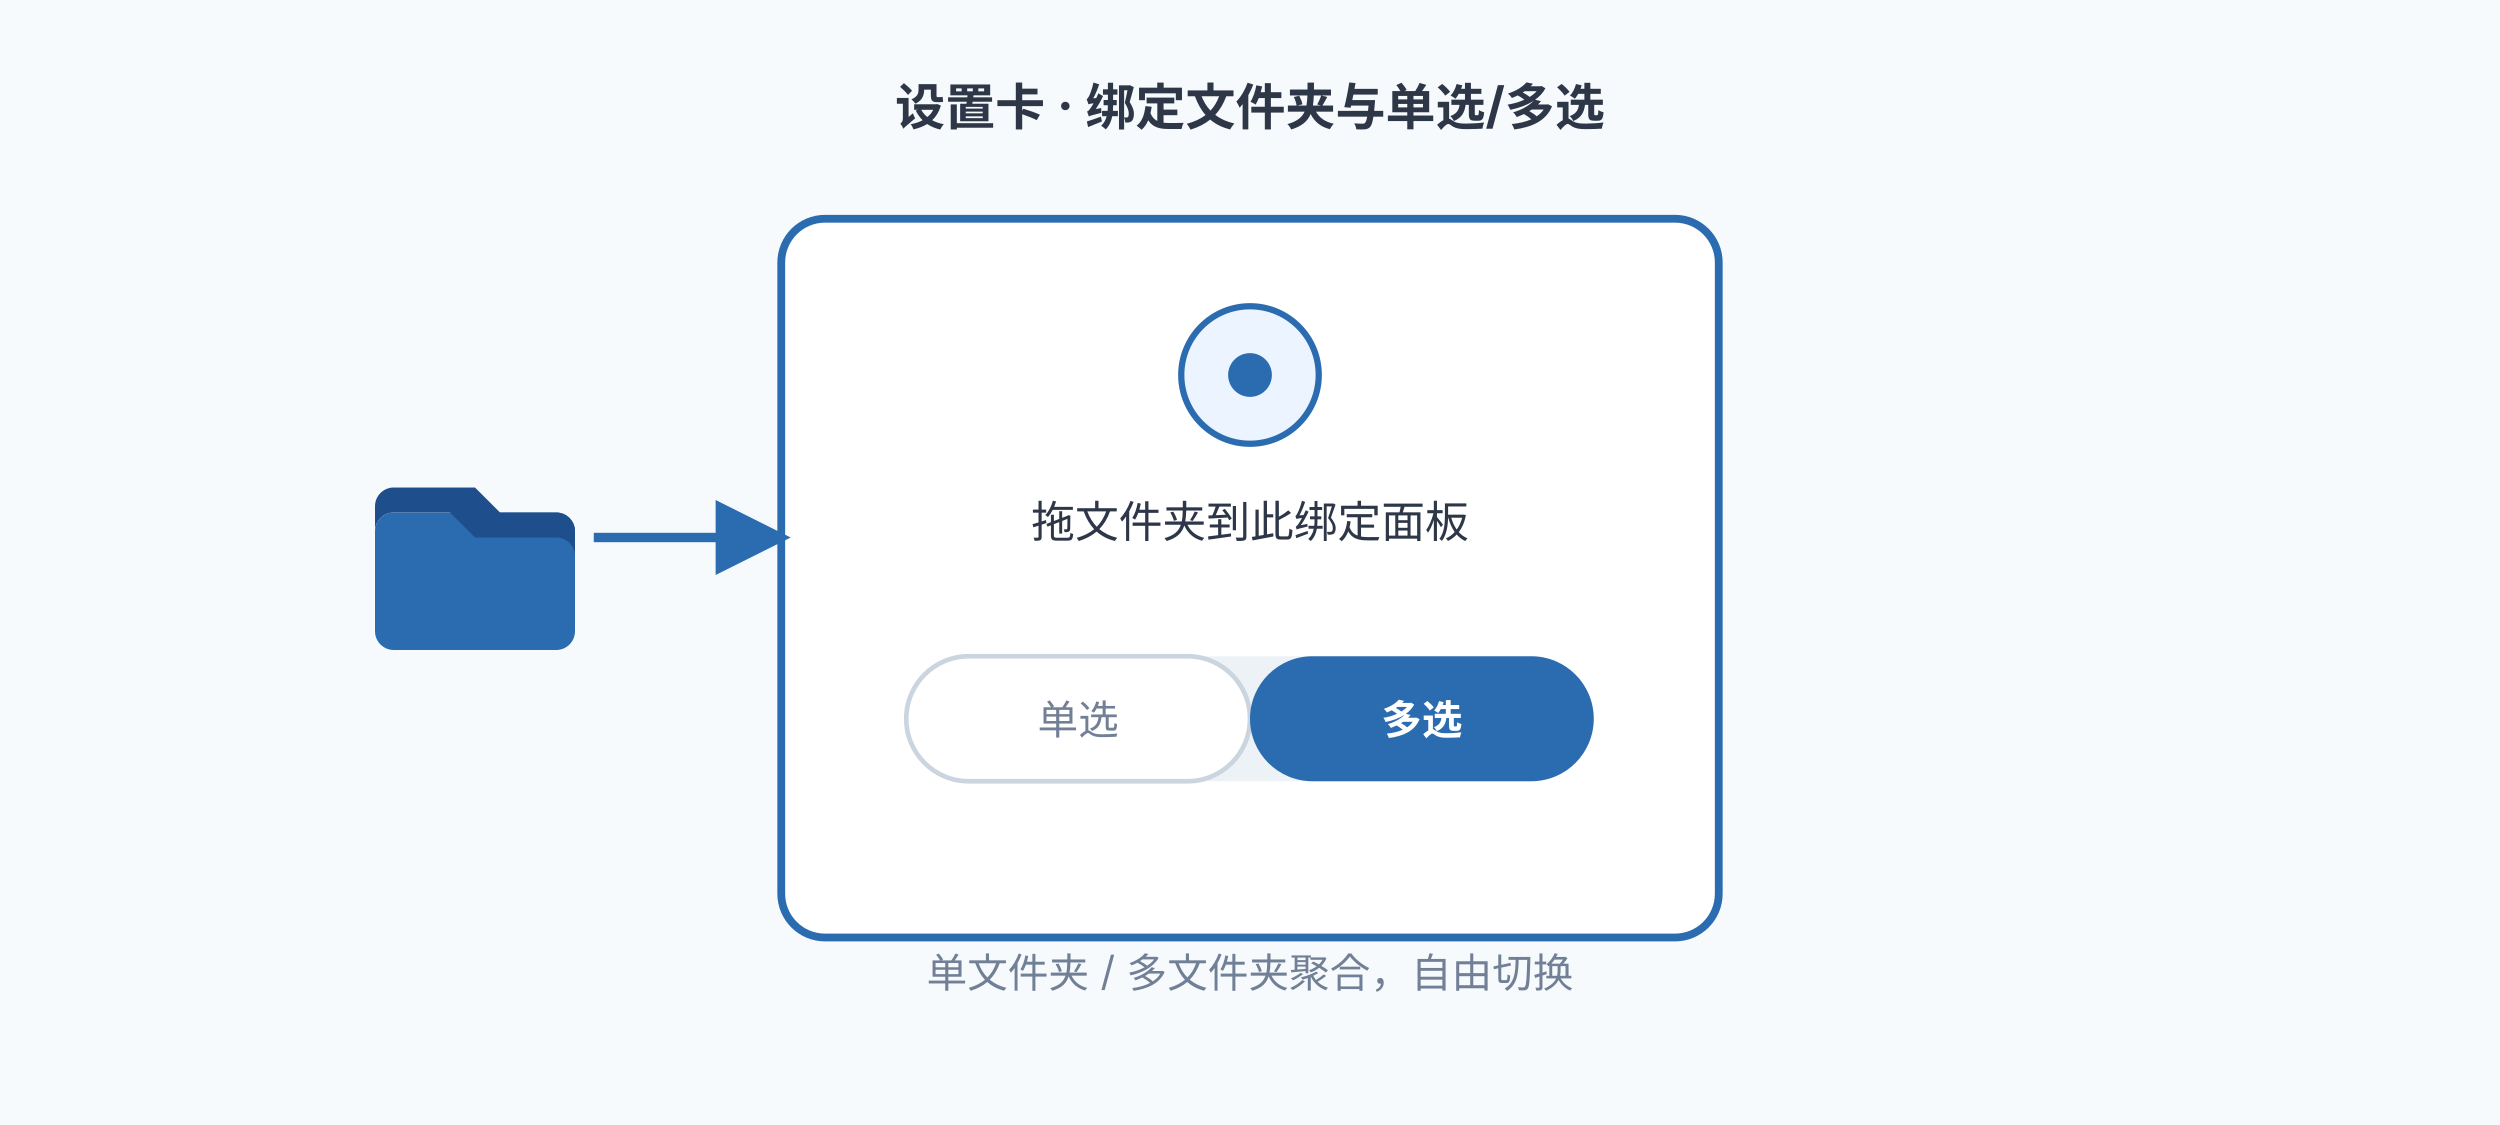
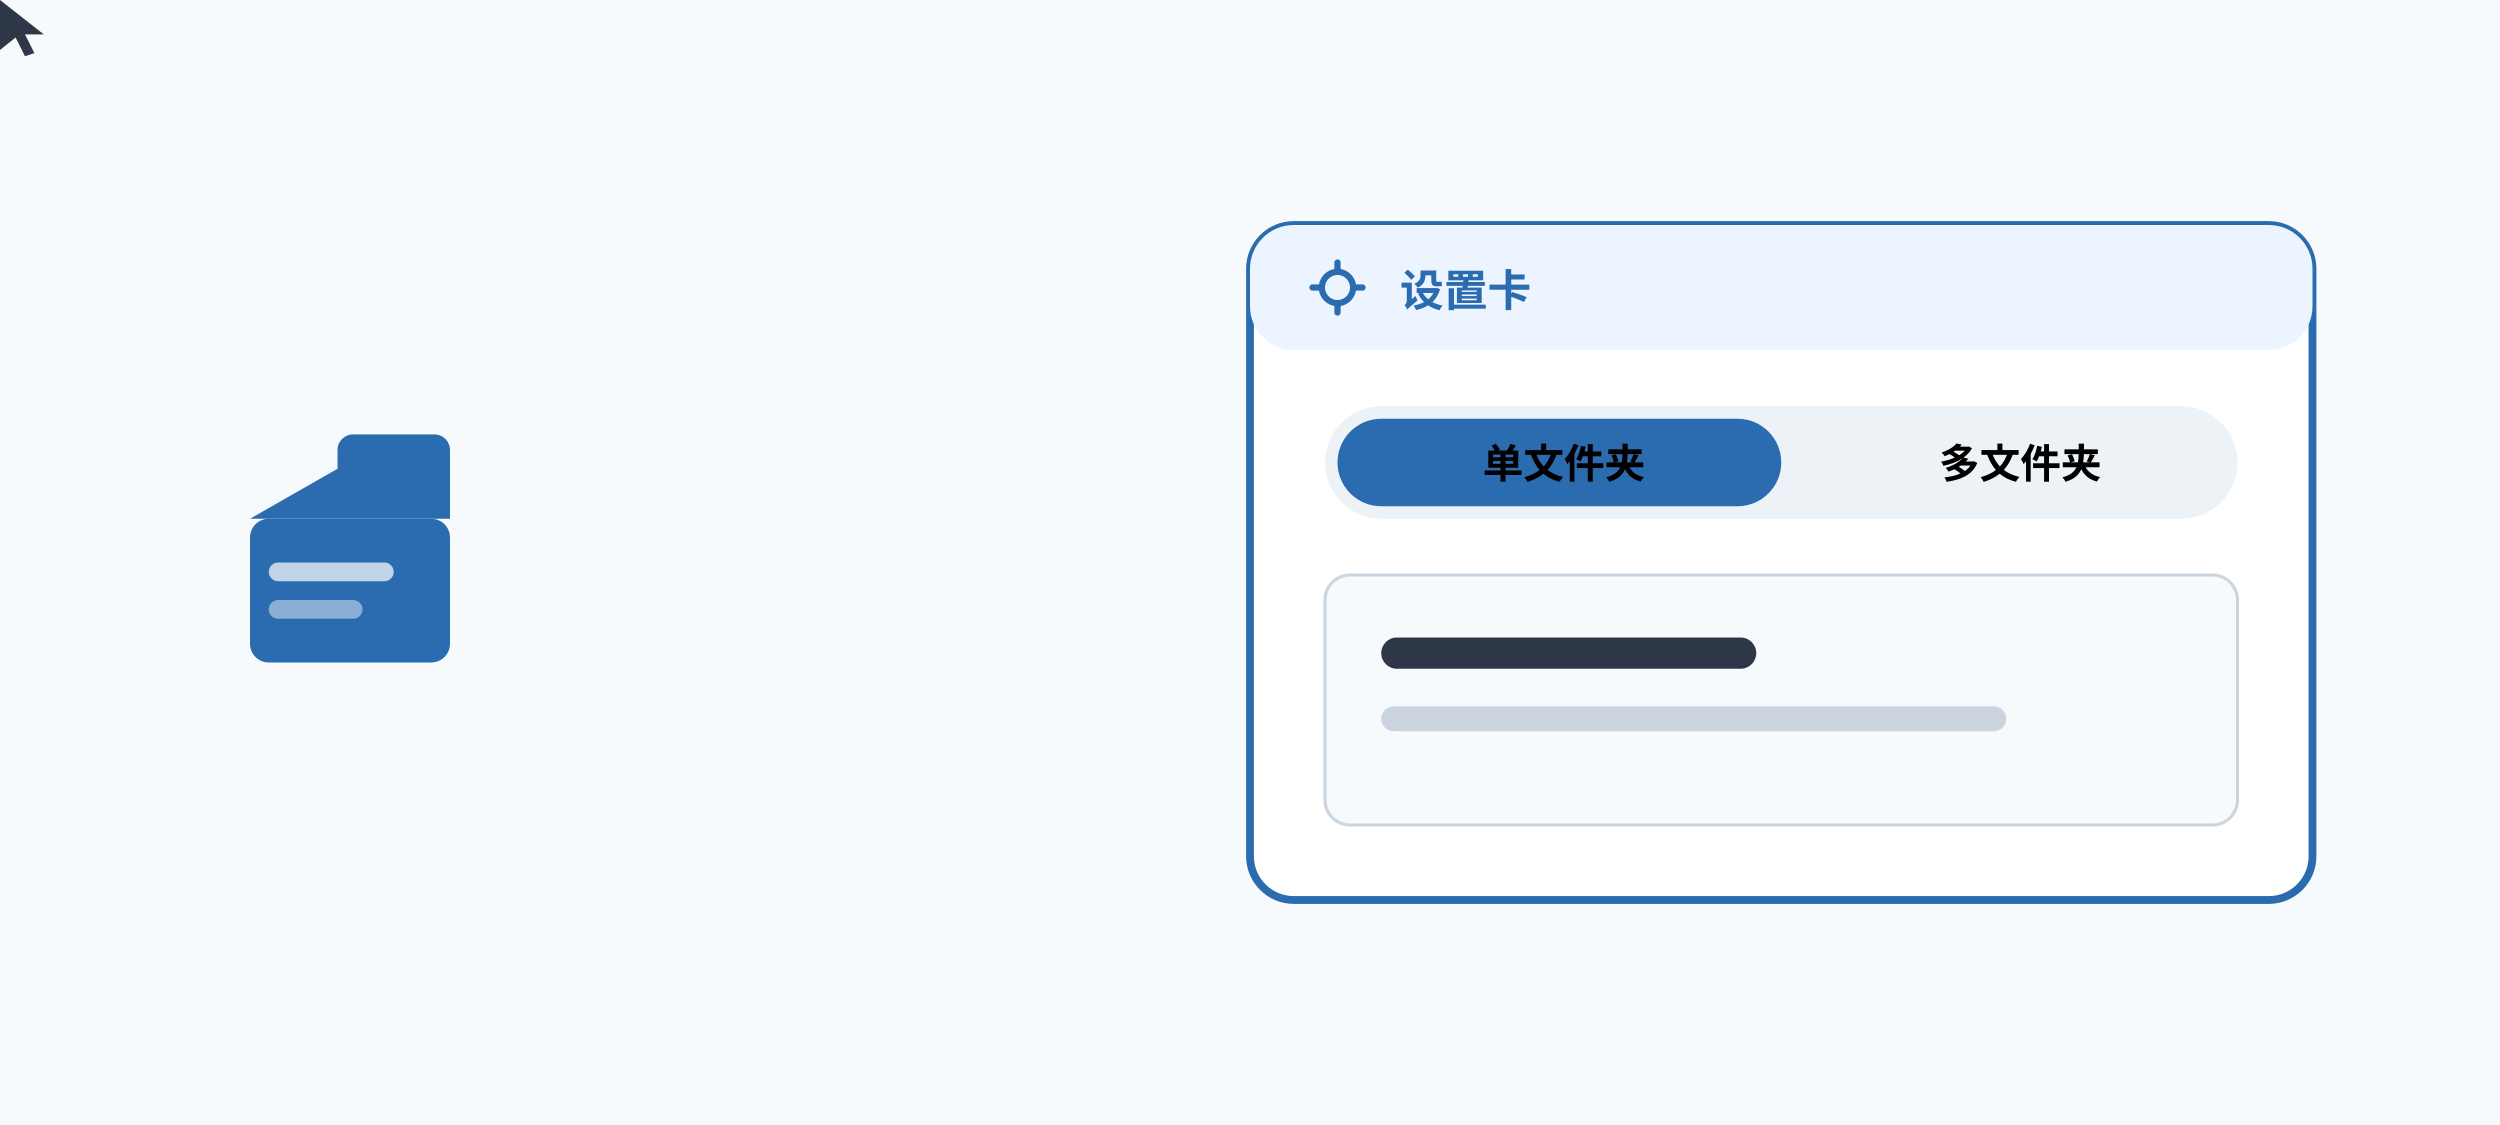
<svg xmlns="http://www.w3.org/2000/svg" viewBox="0 0 800 360" font-family="-apple-system,Segoe UI,Microsoft YaHei,sans-serif">
-   <defs>
-     <marker id="st" markerWidth="12" markerHeight="12" refX="7" refY="4" orient="auto">
-       <path d="M0,0 L8,4 L0,8 Z" fill="#2b6cb0" />
-     </marker>
-     <g id="folder">
-       <rect x="0" y="14" width="64" height="44" rx="6" fill="#2b6cb0" />
-       <path d="M0 20 a6 6 0 0 1 6 -6 h18 l8 8 h26 a6 6 0 0 1 6 6 v-8 a6 6 0 0 0 -6 -6 h-18 l-8 -8 h-26 a6 6 0 0 0 -6 6 z" fill="#1e4e8c" />
+   <rect width="800" height="360" fill="#f7fafc" />
+   <rect x="400" y="72" width="340" height="216" rx="14" fill="#ffffff" stroke="#2b6cb0" stroke-width="2.5" />
+   <rect x="400" y="72" width="340" height="40" rx="14" fill="#ebf4ff" />
+   <g transform="translate(422,86)">
+     <circle cx="6" cy="6" r="5" fill="none" stroke="#2b6cb0" stroke-width="2" />
+     <g stroke="#2b6cb0" stroke-width="2" stroke-linecap="round">
+       <line x1="6" y1="-2" x2="6" y2="1" />
+       <line x1="6" y1="11" x2="6" y2="14" />
+       <line x1="-2" y1="6" x2="1" y2="6" />
+       <line x1="11" y1="6" x2="14" y2="6" />
    </g>
-   </defs>
-   <rect width="800" height="360" fill="#f7fafc" />
-   <text x="400" y="40" font-size="16" fill="#2d3748" font-weight="700" text-anchor="middle">设置卡 · 绑定文件夹与单选/多选</text>
-   <rect x="250" y="70" width="300" height="230" rx="14" fill="#fff" stroke="#2b6cb0" stroke-width="2.5" />
-   <circle cx="400" cy="120" r="22" fill="#ebf4ff" stroke="#2b6cb0" stroke-width="2" />
-   <circle cx="400" cy="120" r="7" fill="#2b6cb0" />
-   <text x="400" y="172" font-size="14" fill="#2d3748" text-anchor="middle">拖文件夹到此绑定面板</text>
-   <rect x="290" y="210" width="220" height="40" rx="20" fill="#edf2f7" />
-   <rect x="290" y="210" width="110" height="40" rx="20" fill="#fff" stroke="#cbd5e0" stroke-width="1.5" />
-   <text x="345" y="235" font-size="13" fill="#718096" text-anchor="middle">单选</text>
-   <rect x="400" y="210" width="110" height="40" rx="20" fill="#2b6cb0" />
-   <text x="455" y="235" font-size="13" fill="#fff" text-anchor="middle" font-weight="700">多选</text>
-   <use href="#folder" x="120" y="150" />
-   <path d="M190 172 C 220 172, 230 172, 250 172" stroke="#2b6cb0" stroke-width="3" fill="none" marker-end="url(#st)" />
-   <text x="400" y="316" font-size="13" fill="#718096" text-anchor="middle">单文件夹 / 多文件夹聚合，自由切换</text>
+   </g>
+   <text x="448" y="98" font-size="14" fill="#2b6cb0" font-weight="700">设置卡</text>
+   <rect x="424" y="130" width="292" height="36" rx="18" fill="#edf2f7" />
+   <rect x="428" y="134" width="142" height="28" rx="14" fill="#2b6cb0">
+     <animate attributeName="x" values="428;428;574;574;428" keyTimes="0;0.45;0.62;0.85;1" dur="6s" repeatCount="indefinite" />
+   </rect>
+   <text x="499" y="153" font-size="13" text-anchor="middle" font-weight="600">
+     <animate attributeName="fill" values="#ffffff;#ffffff;#718096;#718096;#ffffff" keyTimes="0;0.45;0.62;0.85;1" dur="6s" repeatCount="indefinite" />
+     单文件夹
+   </text>
+   <text x="645" y="153" font-size="13" text-anchor="middle" font-weight="600">
+     <animate attributeName="fill" values="#718096;#718096;#ffffff;#ffffff;#718096" keyTimes="0;0.45;0.62;0.85;1" dur="6s" repeatCount="indefinite" />
+     多文件夹
+   </text>
+   <rect x="424" y="184" width="292" height="80" rx="8" fill="#f7fafc" stroke="#cbd5e0">
+     <animate attributeName="opacity" values="1;1;0;0.35;1" keyTimes="0;0.45;0.62;0.85;1" dur="6s" repeatCount="indefinite" />
+   </rect>
+   <rect x="442" y="204" width="120" height="10" rx="5" fill="#2d3748">
+     <animate attributeName="opacity" values="1;1;0;0.35;1" keyTimes="0;0.45;0.62;0.85;1" dur="6s" repeatCount="indefinite" />
+   </rect>
+   <rect x="442" y="226" width="200" height="8" rx="4" fill="#cbd5e0">
+     <animate attributeName="opacity" values="1;1;0;0.35;1" keyTimes="0;0.45;0.62;0.85;1" dur="6s" repeatCount="indefinite" />
+   </rect>
+   <g opacity="0">
+     <animate attributeName="opacity" values="0;0.35;1;1;0" keyTimes="0;0.45;0.62;0.85;1" dur="6s" repeatCount="indefinite" />
+     <rect x="424" y="184" width="92" height="80" rx="8" fill="#ebf4ff" stroke="#2b6cb0" stroke-width="1.5" />
+     <rect x="524" y="184" width="92" height="80" rx="8" fill="#ebf4ff" stroke="#2b6cb0" stroke-width="1.5" />
+     <rect x="624" y="184" width="92" height="80" rx="8" fill="#ebf4ff" stroke="#2b6cb0" stroke-width="1.5" />
+     <rect x="440" y="206" width="60" height="8" rx="4" fill="#2b6cb0" />
+     <rect x="540" y="206" width="60" height="8" rx="4" fill="#2b6cb0" />
+     <rect x="640" y="206" width="60" height="8" rx="4" fill="#2b6cb0" />
+     <rect x="440" y="226" width="46" height="6" rx="3" fill="#718096" />
+     <rect x="540" y="226" width="46" height="6" rx="3" fill="#718096" />
+     <rect x="640" y="226" width="46" height="6" rx="3" fill="#718096" />
+   </g>
+   <g>
+     <animateTransform attributeName="transform" type="translate" values="0,0; 0,0; 300,24; 300,24; 0,0" keyTimes="0; 0.15; 0.4; 0.85; 1" dur="6s" repeatCount="indefinite" />
+     <animate attributeName="opacity" values="1;1;0.15;0.15;1" keyTimes="0;0.15;0.4;0.85;1" dur="6s" repeatCount="indefinite" />
+     <g transform="translate(80,150)">
+       <path d="M0 16 h64 v-22 a5 5 0 0 0 -5 -5 h-26 a5 5 0 0 0 -5 5 v6 z" fill="#2b6cb0" />
+       <rect x="0" y="16" width="64" height="46" rx="6" fill="#2b6cb0" />
+       <rect x="6" y="30" width="40" height="6" rx="3" fill="#fff" opacity="0.7" />
+       <rect x="6" y="42" width="30" height="6" rx="3" fill="#fff" opacity="0.45" />
+     </g>
+   </g>
+   <g>
+     <animateTransform attributeName="transform" type="translate" values="120,230; 120,230; 420,254; 420,254; 120,230" keyTimes="0; 0.15; 0.4; 0.85; 1" dur="6s" repeatCount="indefinite" />
+     <path d="M0,0 L0,16 L5,12 L8,18 L11,17 L8,11 L14,11 Z" fill="#2d3748" />
+   </g>
+   <g opacity="0">
+     <animate attributeName="opacity" values="0;1;1;0" keyTimes="0.16;0.26;0.38;0.46" dur="6s" repeatCount="indefinite" />
+     <rect x="80" y="72" width="250" height="30" rx="15" fill="#2b6cb0" />
+     <text x="205" y="92" font-size="14" fill="#fff" text-anchor="middle" font-weight="600">拖文件夹到设置卡</text>
+   </g>
</svg>
